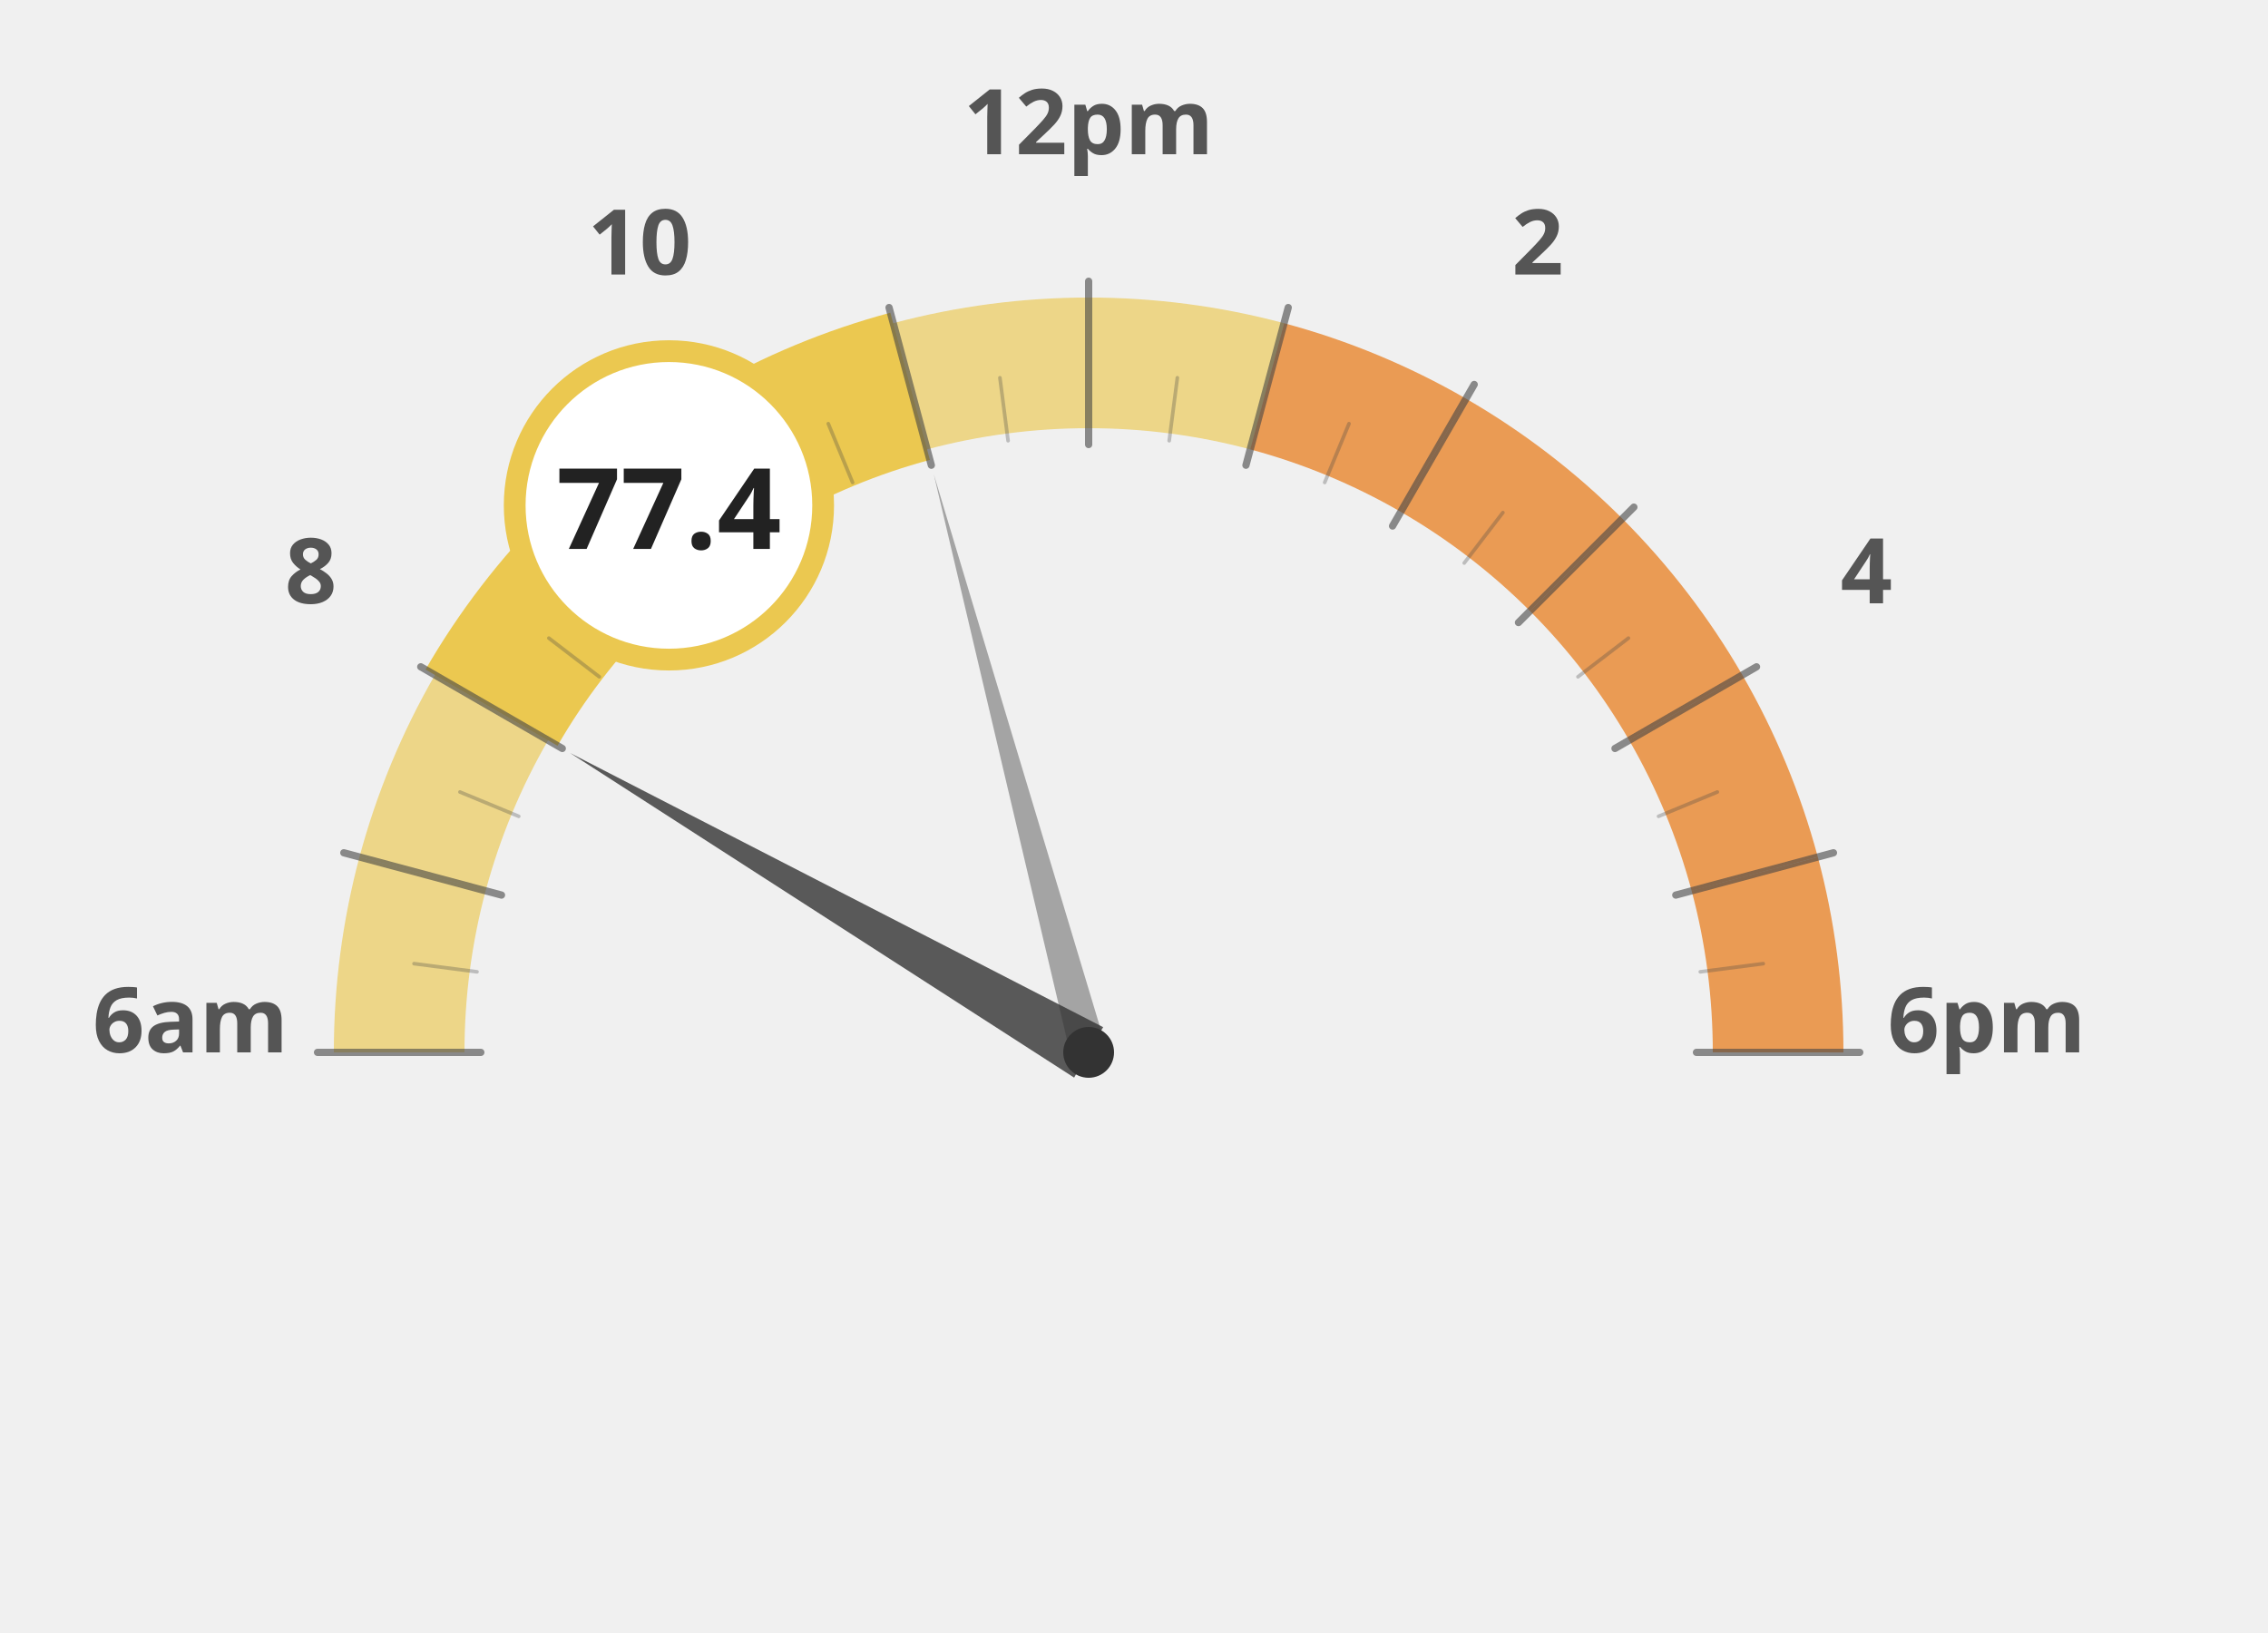
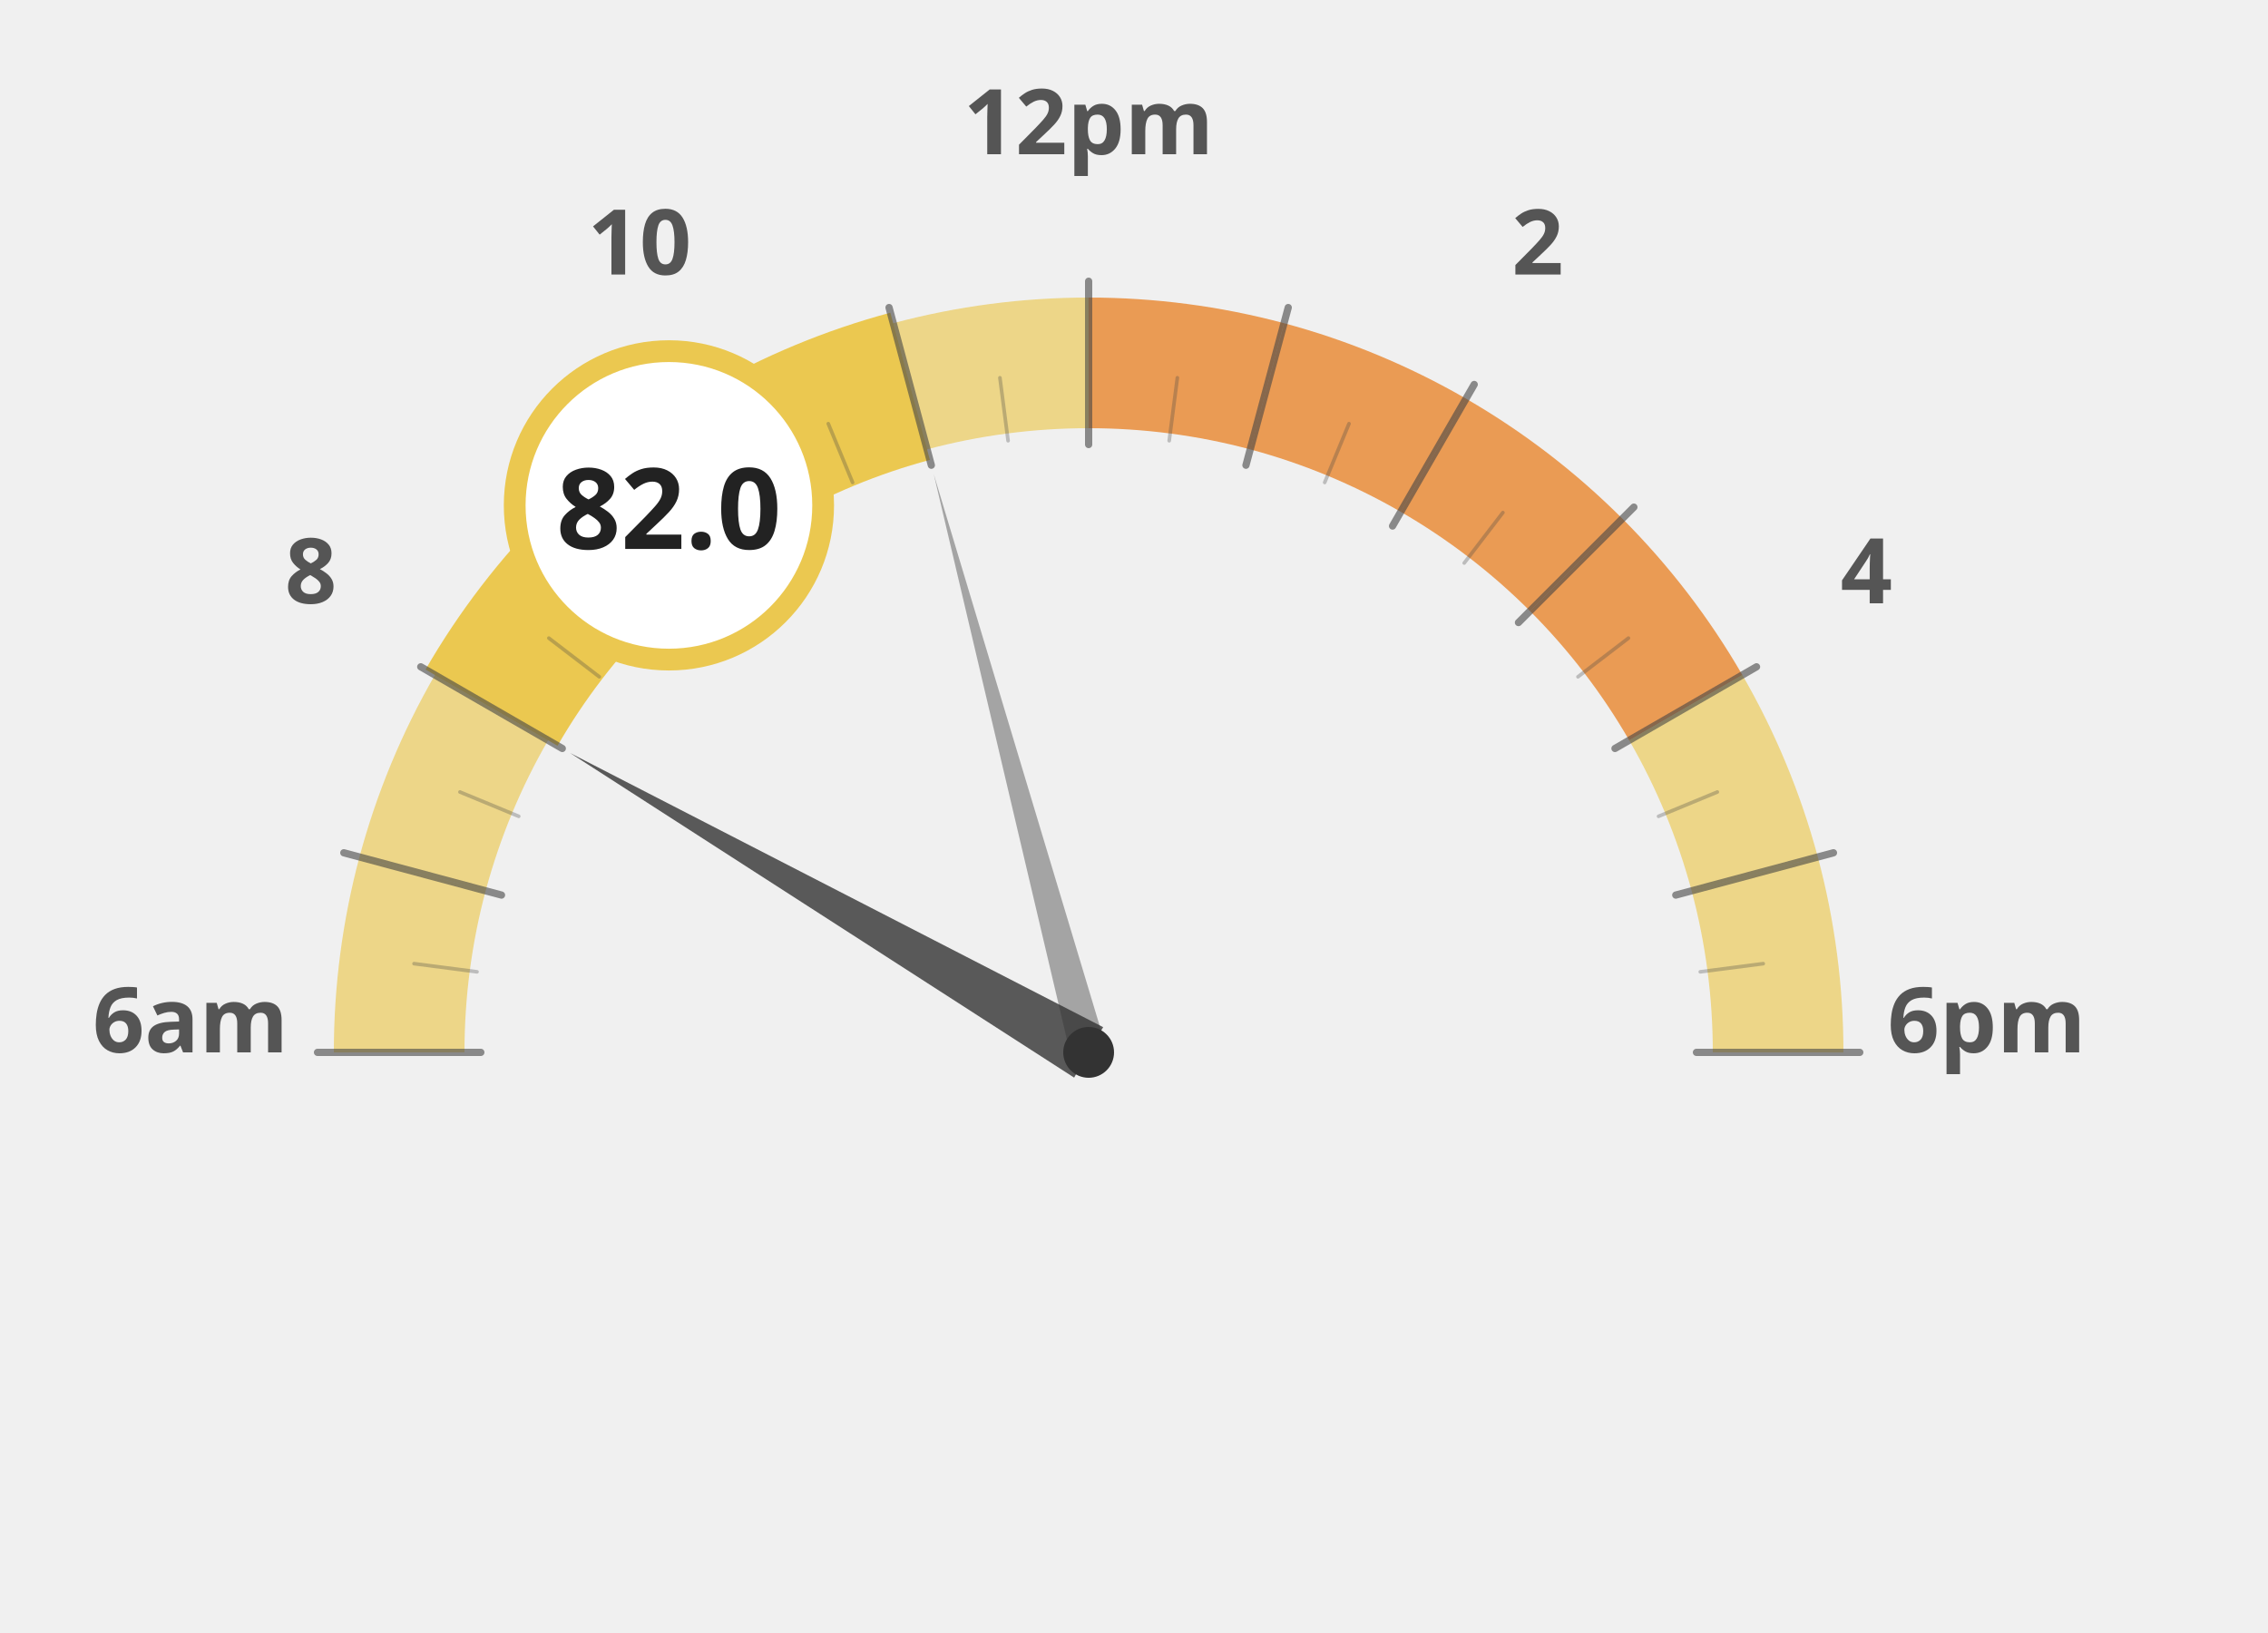
<svg xmlns="http://www.w3.org/2000/svg" width="100%" height="100%" viewBox="0 0 1250 900">
  <g transform="translate(100, 100)">
    <path d="M 120.0 480.0 A 380 380 0 0 1 132.9 381.6" fill="none" stroke="#ebc850" stroke-width="72" stroke-opacity="0.65" />
    <path d="M 132.9 381.6 A 380 380 0 0 1 170.9 290.0" fill="none" stroke="#ebc850" stroke-width="72" stroke-opacity="0.65" />
    <path d="M 170.9 290.0 A 380 380 0 0 1 231.3 211.3" fill="none" stroke="#ebc850" stroke-width="72" stroke-opacity="1.0" />
    <path d="M 231.3 211.3 A 380 380 0 0 1 310.0 150.9" fill="none" stroke="#ebc850" stroke-width="72" stroke-opacity="1.0" />
    <path d="M 310.0 150.9 A 380 380 0 0 1 401.6 112.9" fill="none" stroke="#ebc850" stroke-width="72" stroke-opacity="1.0" />
    <path d="M 401.6 112.9 A 380 380 0 0 1 500.0 100.0" fill="none" stroke="#ebc850" stroke-width="72" stroke-opacity="0.65" />
-     <path d="M 500.0 100.0 A 380 380 0 0 1 598.4 112.9" fill="none" stroke="#ebc850" stroke-width="72" stroke-opacity="0.65" />
+     <path d="M 500.0 100.0 A 380 380 0 0 1 598.4 112.9" fill="none" stroke="#e66e00" stroke-width="72" stroke-opacity="0.65" />
    <path d="M 598.4 112.9 A 380 380 0 0 1 690.0 150.9" fill="none" stroke="#e66e00" stroke-width="72" stroke-opacity="0.65" />
    <path d="M 690.0 150.9 A 380 380 0 0 1 768.7 211.3" fill="none" stroke="#e66e00" stroke-width="72" stroke-opacity="0.65" />
    <path d="M 768.7 211.3 A 380 380 0 0 1 829.1 290.0" fill="none" stroke="#e66e00" stroke-width="72" stroke-opacity="0.65" />
-     <path d="M 829.1 290.0 A 380 380 0 0 1 867.1 381.6" fill="none" stroke="#e66e00" stroke-width="72" stroke-opacity="0.65" />
-     <path d="M 867.1 381.6 A 380 380 0 0 1 880.0 480.0" fill="none" stroke="#e66e00" stroke-width="72" stroke-opacity="0.65" />
+     <path d="M 829.1 290.0 A 380 380 0 0 1 867.1 381.6" fill="none" stroke="#ebc850" stroke-width="72" stroke-opacity="0.65" />
+     <path d="M 867.1 381.6 A 380 380 0 0 1 880.0 480.0" fill="none" stroke="#ebc850" stroke-width="72" stroke-opacity="0.65" />
    <text x="5.0" y="480" text-anchor="middle" font-family="Montserrat, sans-serif" font-size="50" font-weight="900" fill="#555">6am</text>
    <text x="71.317" y="232.5" text-anchor="middle" font-family="Montserrat, sans-serif" font-size="50" font-weight="900" fill="#555">8</text>
    <text x="252.5" y="51.317" text-anchor="middle" font-family="Montserrat, sans-serif" font-size="50" font-weight="900" fill="#555">10</text>
    <text x="500" y="-15.0" text-anchor="middle" font-family="Montserrat, sans-serif" font-size="50" font-weight="900" fill="#555">12pm</text>
    <text x="747.5" y="51.317" text-anchor="middle" font-family="Montserrat, sans-serif" font-size="50" font-weight="900" fill="#555">2</text>
    <text x="928.683" y="232.5" text-anchor="middle" font-family="Montserrat, sans-serif" font-size="50" font-weight="900" fill="#555">4</text>
    <text x="995.0" y="480.0" text-anchor="middle" font-family="Montserrat, sans-serif" font-size="50" font-weight="900" fill="#555">6pm</text>
    <path d="M 170.9 290.0 A 380 380 0 0 1 231.3 211.3" fill="none" stroke="#ebc850" stroke-width="84" stroke-linecap="butt" />
    <path d="M 231.3 211.3 A 380 380 0 0 1 310.0 150.9" fill="none" stroke="#ebc850" stroke-width="84" stroke-linecap="butt" />
    <path d="M 310.0 150.9 A 380 380 0 0 1 401.6 112.9" fill="none" stroke="#ebc850" stroke-width="84" stroke-linecap="butt" />
    <line x1="165.0" y1="480.0" x2="75.0" y2="480.0" stroke="#444" stroke-width="4" stroke-linecap="round" opacity="0.6" />
    <line x1="162.9" y1="435.6" x2="128.2" y2="431.1" stroke="#444" stroke-width="2" stroke-linecap="round" opacity="0.3" />
    <line x1="176.4" y1="393.3" x2="89.5" y2="370.0" stroke="#444" stroke-width="4" stroke-linecap="round" opacity="0.6" />
    <line x1="185.9" y1="349.9" x2="153.5" y2="336.5" stroke="#444" stroke-width="2" stroke-linecap="round" opacity="0.3" />
    <line x1="209.9" y1="312.5" x2="131.9" y2="267.5" stroke="#444" stroke-width="4" stroke-linecap="round" opacity="0.6" />
    <line x1="230.3" y1="273.0" x2="202.5" y2="251.7" stroke="#444" stroke-width="2" stroke-linecap="round" opacity="0.3" />
    <line x1="263.1" y1="243.1" x2="199.5" y2="179.5" stroke="#444" stroke-width="4" stroke-linecap="round" opacity="0.6" />
    <line x1="293.0" y1="210.3" x2="271.7" y2="182.5" stroke="#444" stroke-width="2" stroke-linecap="round" opacity="0.3" />
    <line x1="332.5" y1="189.9" x2="287.5" y2="111.9" stroke="#444" stroke-width="4" stroke-linecap="round" opacity="0.6" />
    <line x1="369.9" y1="165.9" x2="356.5" y2="133.5" stroke="#444" stroke-width="2" stroke-linecap="round" opacity="0.3" />
    <line x1="413.3" y1="156.4" x2="390.0" y2="69.5" stroke="#444" stroke-width="4" stroke-linecap="round" opacity="0.6" />
    <line x1="455.6" y1="142.9" x2="451.1" y2="108.2" stroke="#444" stroke-width="2" stroke-linecap="round" opacity="0.3" />
    <line x1="500.0" y1="145.0" x2="500.0" y2="55.0" stroke="#444" stroke-width="4" stroke-linecap="round" opacity="0.6" />
    <line x1="544.4" y1="142.9" x2="548.9" y2="108.2" stroke="#444" stroke-width="2" stroke-linecap="round" opacity="0.3" />
    <line x1="586.7" y1="156.4" x2="610.0" y2="69.5" stroke="#444" stroke-width="4" stroke-linecap="round" opacity="0.6" />
    <line x1="630.1" y1="165.9" x2="643.5" y2="133.5" stroke="#444" stroke-width="2" stroke-linecap="round" opacity="0.3" />
    <line x1="667.5" y1="189.9" x2="712.5" y2="111.9" stroke="#444" stroke-width="4" stroke-linecap="round" opacity="0.6" />
    <line x1="707.0" y1="210.3" x2="728.3" y2="182.5" stroke="#444" stroke-width="2" stroke-linecap="round" opacity="0.3" />
    <line x1="736.9" y1="243.1" x2="800.5" y2="179.5" stroke="#444" stroke-width="4" stroke-linecap="round" opacity="0.6" />
    <line x1="769.7" y1="273.0" x2="797.5" y2="251.7" stroke="#444" stroke-width="2" stroke-linecap="round" opacity="0.3" />
    <line x1="790.1" y1="312.5" x2="868.1" y2="267.5" stroke="#444" stroke-width="4" stroke-linecap="round" opacity="0.6" />
    <line x1="814.1" y1="349.9" x2="846.5" y2="336.5" stroke="#444" stroke-width="2" stroke-linecap="round" opacity="0.3" />
    <line x1="823.6" y1="393.3" x2="910.5" y2="370.0" stroke="#444" stroke-width="4" stroke-linecap="round" opacity="0.6" />
    <line x1="837.1" y1="435.6" x2="871.8" y2="431.1" stroke="#444" stroke-width="2" stroke-linecap="round" opacity="0.3" />
    <line x1="835.0" y1="480.0" x2="925.0" y2="480.0" stroke="#444" stroke-width="4" stroke-linecap="round" opacity="0.6" />
    <polygon points="214.2,315.0 492.0,493.9 508.0,466.1" fill="#333" opacity="0.8" />
    <polygon points="414.6,161.2 490.3,482.6 509.7,477.4" fill="#333" opacity="0.4" />
    <circle cx="500" cy="480" r="14" fill="#333" />
    <circle cx="268.671" cy="178.526" r="85" fill="white" stroke="#ebc850" stroke-width="12" />
-     <text x="268.671" y="202.526" text-anchor="middle" font-family="Montserrat, sans-serif" font-size="62" font-weight="800" fill="#222">77.4</text>
+     <text x="268.671" y="202.526" text-anchor="middle" font-family="Montserrat, sans-serif" font-size="62" font-weight="800" fill="#222">82.0</text>
  </g>
</svg>
